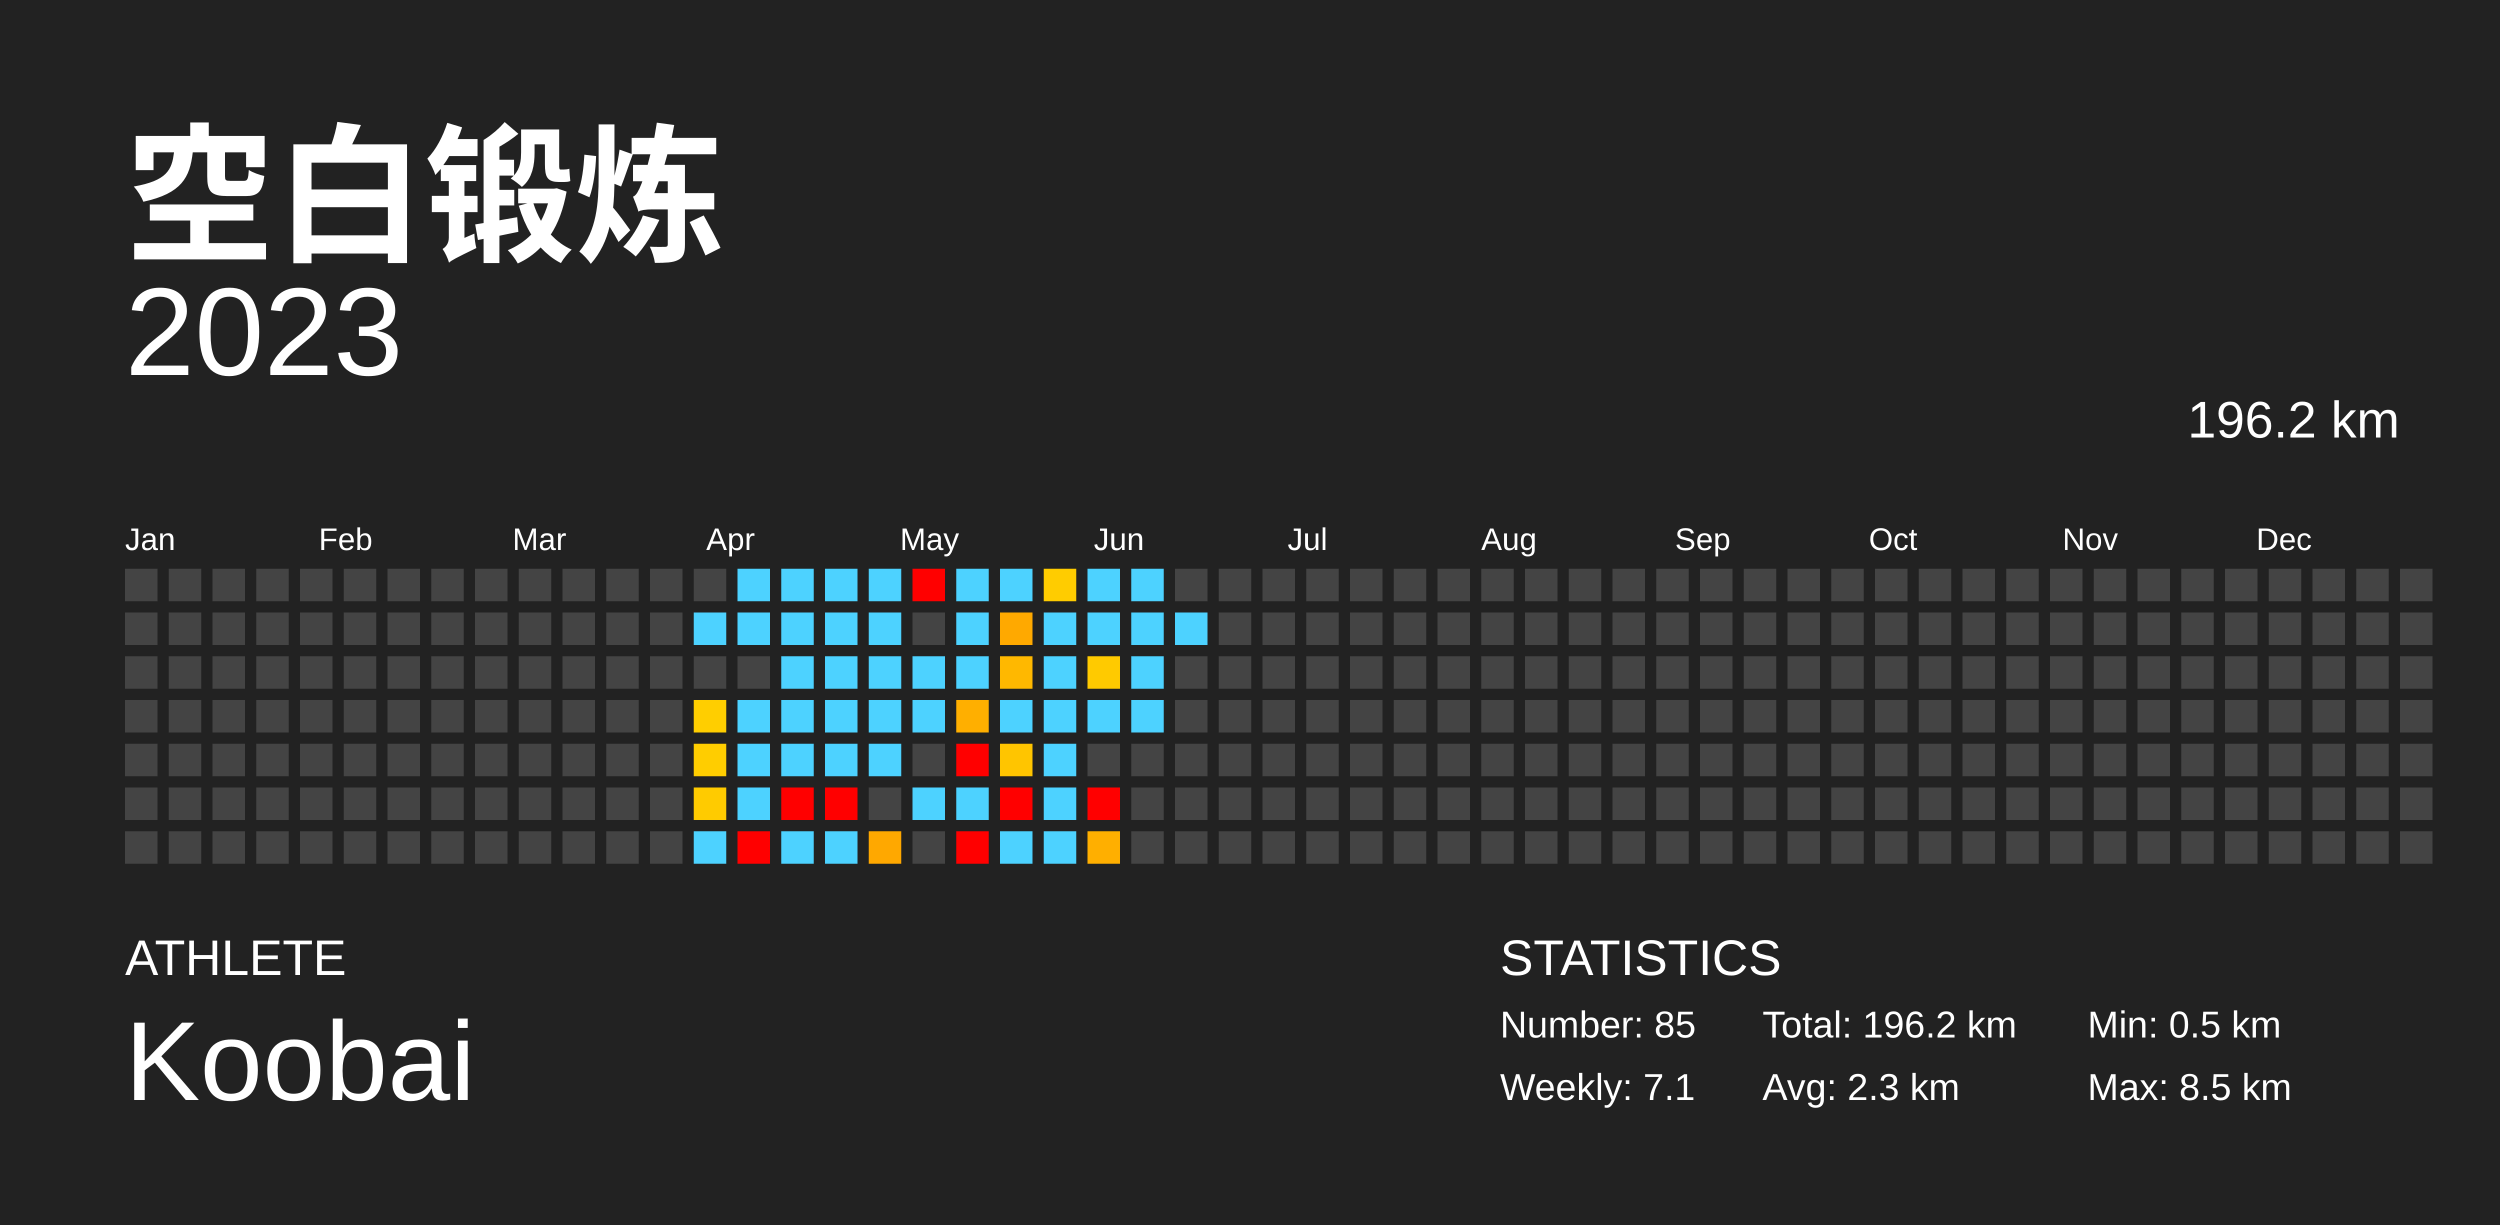
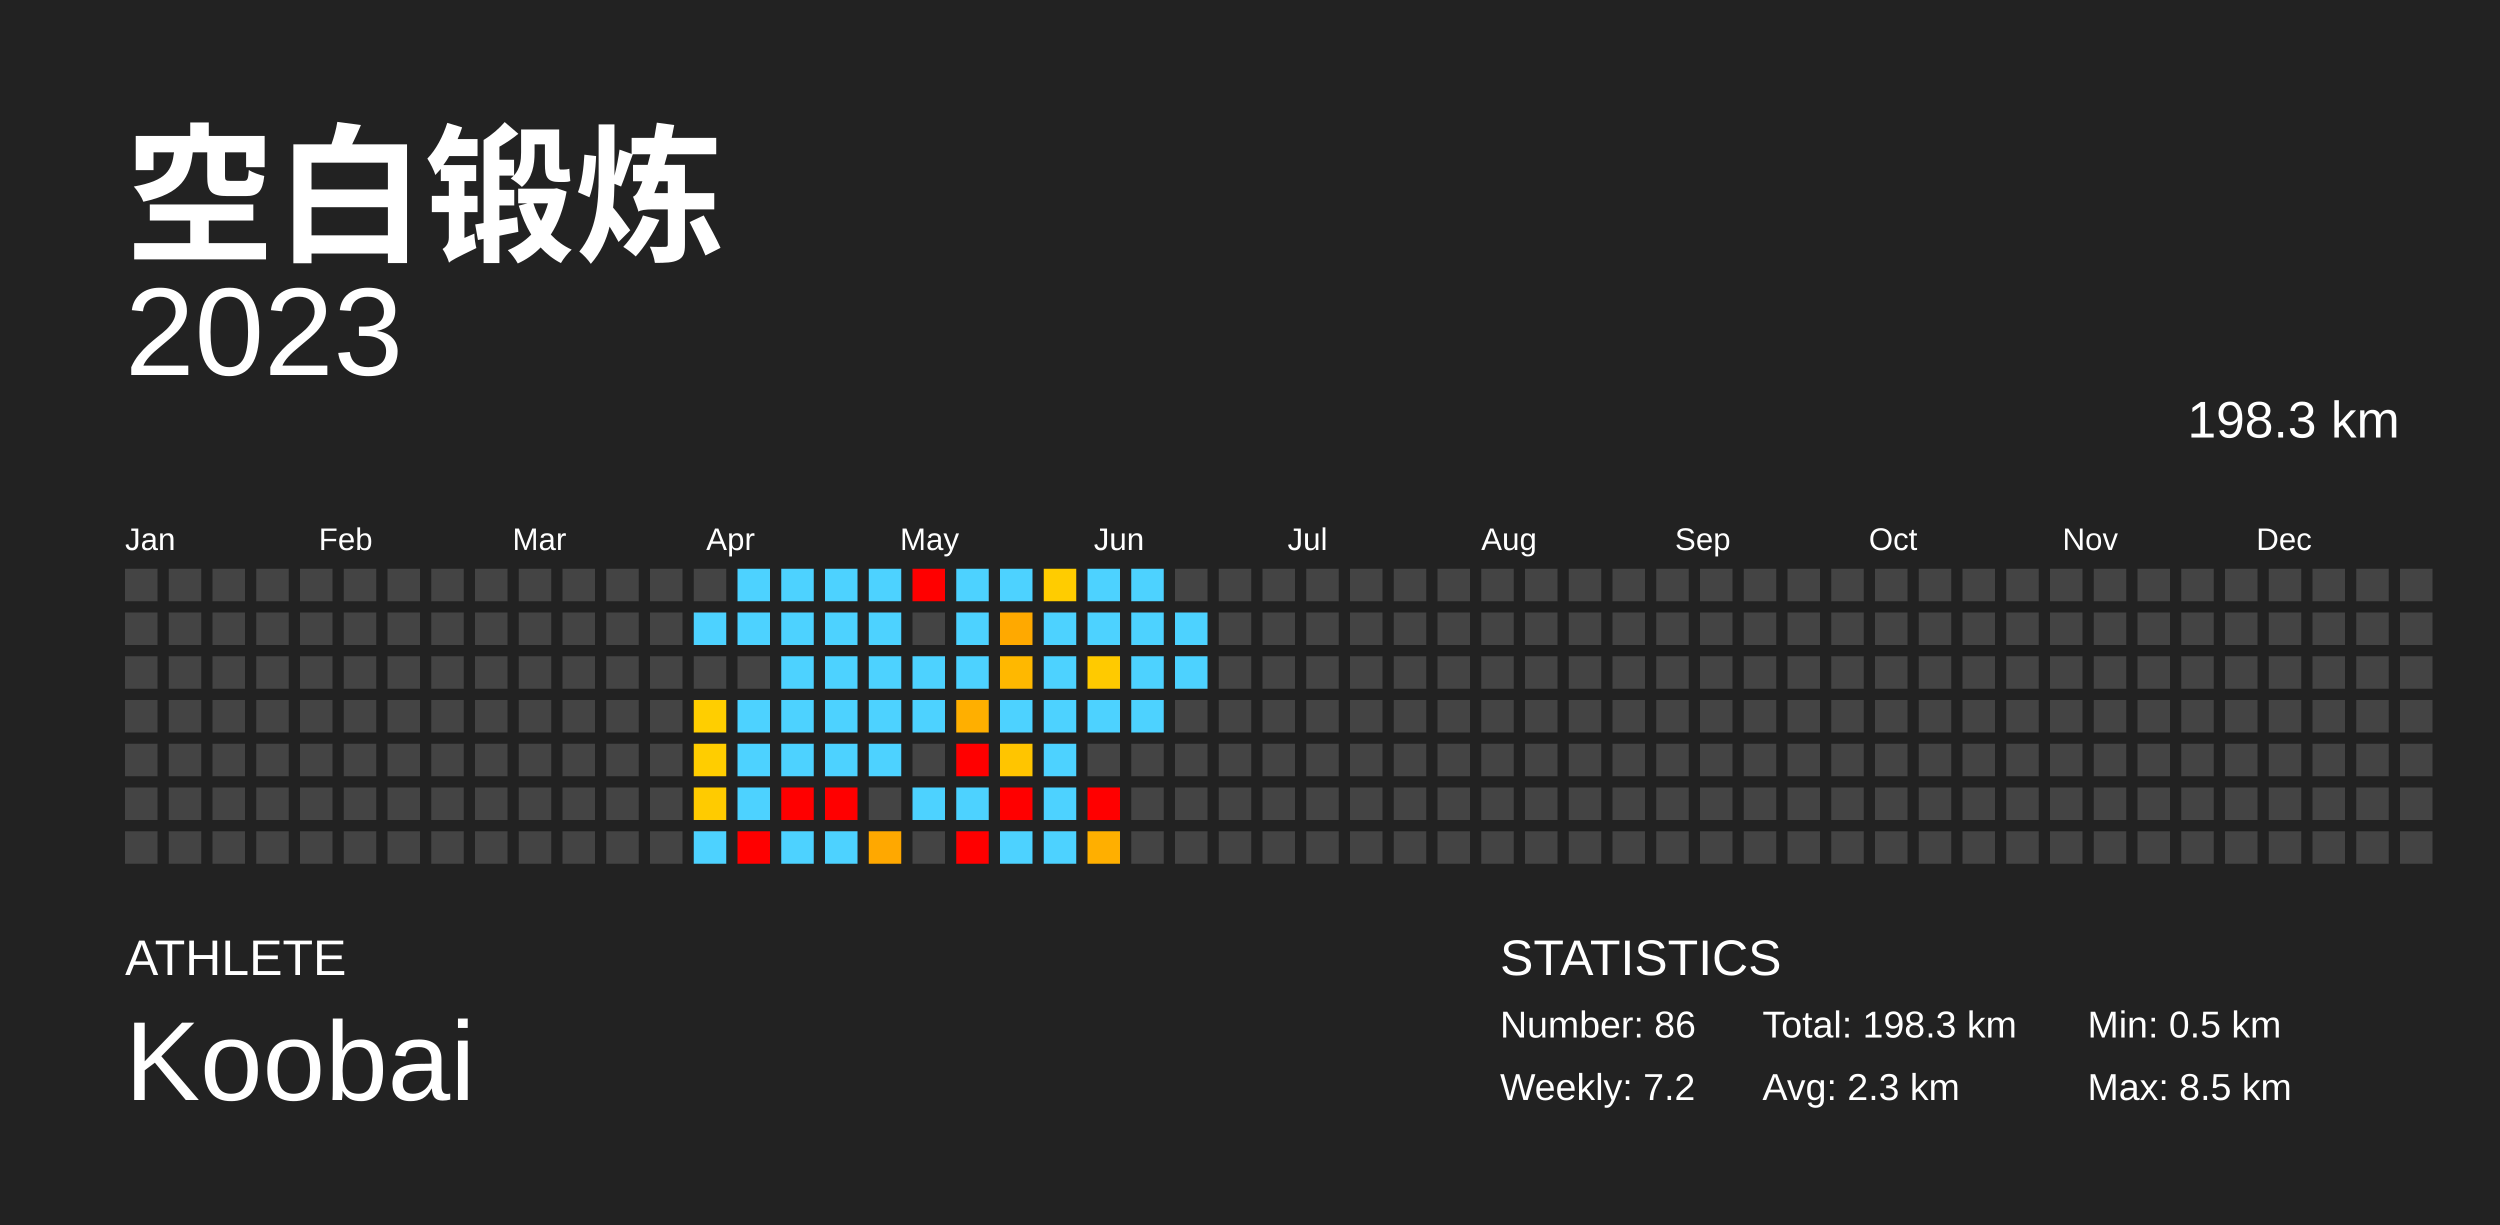
<svg xmlns="http://www.w3.org/2000/svg" baseProfile="full" height="98mm" version="1.1" viewBox="0,0,200,98" width="200mm">
  <defs />
  <rect fill="#222222" height="98" width="200" x="0" y="0" />
  <text fill="#FFFFFF" style="font-size:12px; font-family:Arial; font-weight:bold;" x="10" y="20">空白锻炼</text>
  <text fill="#FFFFFF" style="font-size:4px; font-family:Arial" x="10" y="78">ATHLETE</text>
  <text fill="#FFFFFF" style="font-size:9px; font-family:Arial" x="10" y="88">Koobai</text>
  <text fill="#FFFFFF" style="font-size:4px; font-family:Arial" x="120" y="78">STATISTICS</text>
-   <text fill="#FFFFFF" style="font-size:3px; font-family:Arial" x="120" y="83">Number: 85</text>
-   <text fill="#FFFFFF" style="font-size:3px; font-family:Arial" x="120" y="88">Weekly: 7.1</text>
-   <text fill="#FFFFFF" style="font-size:3px; font-family:Arial" x="141" y="83">Total: 196.2 km</text>
+   <text fill="#FFFFFF" style="font-size:3px; font-family:Arial" x="120" y="83">Number: 86</text>
+   <text fill="#FFFFFF" style="font-size:3px; font-family:Arial" x="120" y="88">Weekly: 7.2</text>
+   <text fill="#FFFFFF" style="font-size:3px; font-family:Arial" x="141" y="83">Total: 198.3 km</text>
  <text fill="#FFFFFF" style="font-size:3px; font-family:Arial" x="141" y="88">Avg: 2.3 km</text>
  <text fill="#FFFFFF" style="font-size:3px; font-family:Arial" x="167" y="83">Min: 0.5 km</text>
  <text fill="#FFFFFF" style="font-size:3px; font-family:Arial" x="167" y="88">Max: 8.5 km</text>
  <text alignment-baseline="hanging" fill="#FFFFFF" style="font-size:10.0px; font-family:Arial;" x="10" y="30">2023</text>
-   <text alignment-baseline="hanging" fill="#FFFFFF" style="font-size:4.125px; font-family:Arial;" x="175" y="35">196.2 km</text>
+   <text alignment-baseline="hanging" fill="#FFFFFF" style="font-size:4.125px; font-family:Arial;" x="175" y="35">198.3 km</text>
  <text fill="#FFFFFF" style="font-size:2.5px; font-family:Arial" x="10.0" y="44">Jan</text>
  <text fill="#FFFFFF" style="font-size:2.5px; font-family:Arial" x="25.5" y="44">Feb</text>
  <text fill="#FFFFFF" style="font-size:2.5px; font-family:Arial" x="41.0" y="44">Mar</text>
  <text fill="#FFFFFF" style="font-size:2.5px; font-family:Arial" x="56.5" y="44">Apr</text>
  <text fill="#FFFFFF" style="font-size:2.5px; font-family:Arial" x="72.0" y="44">May</text>
  <text fill="#FFFFFF" style="font-size:2.5px; font-family:Arial" x="87.5" y="44">Jun</text>
  <text fill="#FFFFFF" style="font-size:2.5px; font-family:Arial" x="103.0" y="44">Jul</text>
  <text fill="#FFFFFF" style="font-size:2.5px; font-family:Arial" x="118.5" y="44">Aug</text>
  <text fill="#FFFFFF" style="font-size:2.5px; font-family:Arial" x="134.0" y="44">Sep</text>
  <text fill="#FFFFFF" style="font-size:2.5px; font-family:Arial" x="149.5" y="44">Oct</text>
  <text fill="#FFFFFF" style="font-size:2.5px; font-family:Arial" x="165.0" y="44">Nov</text>
  <text fill="#FFFFFF" style="font-size:2.5px; font-family:Arial" x="180.5" y="44">Dec</text>
  <rect fill="#444444" height="2.6" width="2.6" x="10.0" y="45.5" />
  <rect fill="#444444" height="2.6" width="2.6" x="10.0" y="49.0" />
  <rect fill="#444444" height="2.6" width="2.6" x="10.0" y="52.5" />
  <rect fill="#444444" height="2.6" width="2.6" x="10.0" y="56.0" />
  <rect fill="#444444" height="2.6" width="2.6" x="10.0" y="59.5" />
  <rect fill="#444444" height="2.6" width="2.6" x="10.0" y="63.0" />
  <rect fill="#444444" height="2.6" width="2.6" x="10.0" y="66.5" />
  <rect fill="#444444" height="2.6" width="2.6" x="13.5" y="45.5" />
  <rect fill="#444444" height="2.6" width="2.6" x="13.5" y="49.0" />
  <rect fill="#444444" height="2.6" width="2.6" x="13.5" y="52.5" />
  <rect fill="#444444" height="2.6" width="2.6" x="13.5" y="56.0" />
  <rect fill="#444444" height="2.6" width="2.6" x="13.5" y="59.5" />
  <rect fill="#444444" height="2.6" width="2.6" x="13.5" y="63.0" />
  <rect fill="#444444" height="2.6" width="2.6" x="13.5" y="66.5" />
  <rect fill="#444444" height="2.6" width="2.6" x="17.0" y="45.5" />
  <rect fill="#444444" height="2.6" width="2.6" x="17.0" y="49.0" />
  <rect fill="#444444" height="2.6" width="2.6" x="17.0" y="52.5" />
  <rect fill="#444444" height="2.6" width="2.6" x="17.0" y="56.0" />
  <rect fill="#444444" height="2.6" width="2.6" x="17.0" y="59.5" />
  <rect fill="#444444" height="2.6" width="2.6" x="17.0" y="63.0" />
  <rect fill="#444444" height="2.6" width="2.6" x="17.0" y="66.5" />
  <rect fill="#444444" height="2.6" width="2.6" x="20.5" y="45.5" />
  <rect fill="#444444" height="2.6" width="2.6" x="20.5" y="49.0" />
  <rect fill="#444444" height="2.6" width="2.6" x="20.5" y="52.5" />
  <rect fill="#444444" height="2.6" width="2.6" x="20.5" y="56.0" />
  <rect fill="#444444" height="2.6" width="2.6" x="20.5" y="59.5" />
  <rect fill="#444444" height="2.6" width="2.6" x="20.5" y="63.0" />
  <rect fill="#444444" height="2.6" width="2.6" x="20.5" y="66.5" />
  <rect fill="#444444" height="2.6" width="2.6" x="24.0" y="45.5" />
  <rect fill="#444444" height="2.6" width="2.6" x="24.0" y="49.0" />
  <rect fill="#444444" height="2.6" width="2.6" x="24.0" y="52.5" />
  <rect fill="#444444" height="2.6" width="2.6" x="24.0" y="56.0" />
  <rect fill="#444444" height="2.6" width="2.6" x="24.0" y="59.5" />
  <rect fill="#444444" height="2.6" width="2.6" x="24.0" y="63.0" />
  <rect fill="#444444" height="2.6" width="2.6" x="24.0" y="66.5" />
  <rect fill="#444444" height="2.6" width="2.6" x="27.5" y="45.5" />
  <rect fill="#444444" height="2.6" width="2.6" x="27.5" y="49.0" />
  <rect fill="#444444" height="2.6" width="2.6" x="27.5" y="52.5" />
  <rect fill="#444444" height="2.6" width="2.6" x="27.5" y="56.0" />
  <rect fill="#444444" height="2.6" width="2.6" x="27.5" y="59.5" />
  <rect fill="#444444" height="2.6" width="2.6" x="27.5" y="63.0" />
  <rect fill="#444444" height="2.6" width="2.6" x="27.5" y="66.5" />
  <rect fill="#444444" height="2.6" width="2.6" x="31.0" y="45.5" />
  <rect fill="#444444" height="2.6" width="2.6" x="31.0" y="49.0" />
  <rect fill="#444444" height="2.6" width="2.6" x="31.0" y="52.5" />
  <rect fill="#444444" height="2.6" width="2.6" x="31.0" y="56.0" />
  <rect fill="#444444" height="2.6" width="2.6" x="31.0" y="59.5" />
  <rect fill="#444444" height="2.6" width="2.6" x="31.0" y="63.0" />
  <rect fill="#444444" height="2.6" width="2.6" x="31.0" y="66.5" />
  <rect fill="#444444" height="2.6" width="2.6" x="34.5" y="45.5" />
  <rect fill="#444444" height="2.6" width="2.6" x="34.5" y="49.0" />
  <rect fill="#444444" height="2.6" width="2.6" x="34.5" y="52.5" />
  <rect fill="#444444" height="2.6" width="2.6" x="34.5" y="56.0" />
  <rect fill="#444444" height="2.6" width="2.6" x="34.5" y="59.5" />
  <rect fill="#444444" height="2.6" width="2.6" x="34.5" y="63.0" />
  <rect fill="#444444" height="2.6" width="2.6" x="34.5" y="66.5" />
  <rect fill="#444444" height="2.6" width="2.6" x="38.0" y="45.5" />
  <rect fill="#444444" height="2.6" width="2.6" x="38.0" y="49.0" />
  <rect fill="#444444" height="2.6" width="2.6" x="38.0" y="52.5" />
  <rect fill="#444444" height="2.6" width="2.6" x="38.0" y="56.0" />
  <rect fill="#444444" height="2.6" width="2.6" x="38.0" y="59.5" />
  <rect fill="#444444" height="2.6" width="2.6" x="38.0" y="63.0" />
  <rect fill="#444444" height="2.6" width="2.6" x="38.0" y="66.5" />
  <rect fill="#444444" height="2.6" width="2.6" x="41.5" y="45.5" />
  <rect fill="#444444" height="2.6" width="2.6" x="41.5" y="49.0" />
  <rect fill="#444444" height="2.6" width="2.6" x="41.5" y="52.5" />
  <rect fill="#444444" height="2.6" width="2.6" x="41.5" y="56.0" />
  <rect fill="#444444" height="2.6" width="2.6" x="41.5" y="59.5" />
  <rect fill="#444444" height="2.6" width="2.6" x="41.5" y="63.0" />
  <rect fill="#444444" height="2.6" width="2.6" x="41.5" y="66.5" />
  <rect fill="#444444" height="2.6" width="2.6" x="45.0" y="45.5" />
  <rect fill="#444444" height="2.6" width="2.6" x="45.0" y="49.0" />
  <rect fill="#444444" height="2.6" width="2.6" x="45.0" y="52.5" />
  <rect fill="#444444" height="2.6" width="2.6" x="45.0" y="56.0" />
  <rect fill="#444444" height="2.6" width="2.6" x="45.0" y="59.5" />
  <rect fill="#444444" height="2.6" width="2.6" x="45.0" y="63.0" />
  <rect fill="#444444" height="2.6" width="2.6" x="45.0" y="66.5" />
  <rect fill="#444444" height="2.6" width="2.6" x="48.5" y="45.5" />
  <rect fill="#444444" height="2.6" width="2.6" x="48.5" y="49.0" />
  <rect fill="#444444" height="2.6" width="2.6" x="48.5" y="52.5" />
  <rect fill="#444444" height="2.6" width="2.6" x="48.5" y="56.0" />
  <rect fill="#444444" height="2.6" width="2.6" x="48.5" y="59.5" />
  <rect fill="#444444" height="2.6" width="2.6" x="48.5" y="63.0" />
  <rect fill="#444444" height="2.6" width="2.6" x="48.5" y="66.5" />
  <rect fill="#444444" height="2.6" width="2.6" x="52.0" y="45.5" />
  <rect fill="#444444" height="2.6" width="2.6" x="52.0" y="49.0" />
  <rect fill="#444444" height="2.6" width="2.6" x="52.0" y="52.5" />
  <rect fill="#444444" height="2.6" width="2.6" x="52.0" y="56.0" />
  <rect fill="#444444" height="2.6" width="2.6" x="52.0" y="59.5" />
  <rect fill="#444444" height="2.6" width="2.6" x="52.0" y="63.0" />
  <rect fill="#444444" height="2.6" width="2.6" x="52.0" y="66.5" />
  <rect fill="#444444" height="2.6" width="2.6" x="55.5" y="45.5" />
  <rect fill="#4dd2ff" height="2.6" width="2.6" x="55.5" y="49.0" />
  <rect fill="#444444" height="2.6" width="2.6" x="55.5" y="52.5" />
  <rect fill="#ffce00" height="2.6" width="2.6" x="55.5" y="56.0" />
  <rect fill="#ffcd00" height="2.6" width="2.6" x="55.5" y="59.5" />
  <rect fill="#ffcb00" height="2.6" width="2.6" x="55.5" y="63.0" />
  <rect fill="#4dd2ff" height="2.6" width="2.6" x="55.5" y="66.5" />
  <rect fill="#4dd2ff" height="2.6" width="2.6" x="59.0" y="45.5" />
  <rect fill="#4dd2ff" height="2.6" width="2.6" x="59.0" y="49.0" />
  <rect fill="#444444" height="2.6" width="2.6" x="59.0" y="52.5" />
  <rect fill="#4dd2ff" height="2.6" width="2.6" x="59.0" y="56.0" />
  <rect fill="#4dd2ff" height="2.6" width="2.6" x="59.0" y="59.5" />
  <rect fill="#4dd2ff" height="2.6" width="2.6" x="59.0" y="63.0" />
  <rect fill="red" height="2.6" width="2.6" x="59.0" y="66.5" />
  <rect fill="#4dd2ff" height="2.6" width="2.6" x="62.5" y="45.5" />
  <rect fill="#4dd2ff" height="2.6" width="2.6" x="62.5" y="49.0" />
  <rect fill="#4dd2ff" height="2.6" width="2.6" x="62.5" y="52.5" />
  <rect fill="#4dd2ff" height="2.6" width="2.6" x="62.5" y="56.0" />
  <rect fill="#4dd2ff" height="2.6" width="2.6" x="62.5" y="59.5" />
  <rect fill="red" height="2.6" width="2.6" x="62.5" y="63.0" />
  <rect fill="#4dd2ff" height="2.6" width="2.6" x="62.5" y="66.5" />
  <rect fill="#4dd2ff" height="2.6" width="2.6" x="66.0" y="45.5" />
  <rect fill="#4dd2ff" height="2.6" width="2.6" x="66.0" y="49.0" />
  <rect fill="#4dd2ff" height="2.6" width="2.6" x="66.0" y="52.5" />
  <rect fill="#4dd2ff" height="2.6" width="2.6" x="66.0" y="56.0" />
  <rect fill="#4dd2ff" height="2.6" width="2.6" x="66.0" y="59.5" />
  <rect fill="red" height="2.6" width="2.6" x="66.0" y="63.0" />
  <rect fill="#4dd2ff" height="2.6" width="2.6" x="66.0" y="66.5" />
  <rect fill="#4dd2ff" height="2.6" width="2.6" x="69.5" y="45.5" />
  <rect fill="#4dd2ff" height="2.6" width="2.6" x="69.5" y="49.0" />
  <rect fill="#4dd2ff" height="2.6" width="2.6" x="69.5" y="52.5" />
  <rect fill="#4dd2ff" height="2.6" width="2.6" x="69.5" y="56.0" />
  <rect fill="#4dd2ff" height="2.6" width="2.6" x="69.5" y="59.5" />
  <rect fill="#444444" height="2.6" width="2.6" x="69.5" y="63.0" />
  <rect fill="#ffa800" height="2.6" width="2.6" x="69.5" y="66.5" />
  <rect fill="red" height="2.6" width="2.6" x="73.0" y="45.5" />
  <rect fill="#444444" height="2.6" width="2.6" x="73.0" y="49.0" />
  <rect fill="#4dd2ff" height="2.6" width="2.6" x="73.0" y="52.5" />
  <rect fill="#4dd2ff" height="2.6" width="2.6" x="73.0" y="56.0" />
  <rect fill="#444444" height="2.6" width="2.6" x="73.0" y="59.5" />
  <rect fill="#4dd2ff" height="2.6" width="2.6" x="73.0" y="63.0" />
  <rect fill="#444444" height="2.6" width="2.6" x="73.0" y="66.5" />
  <rect fill="#4dd2ff" height="2.6" width="2.6" x="76.5" y="45.5" />
  <rect fill="#4dd2ff" height="2.6" width="2.6" x="76.5" y="49.0" />
  <rect fill="#4dd2ff" height="2.6" width="2.6" x="76.5" y="52.5" />
  <rect fill="#ffaf00" height="2.6" width="2.6" x="76.5" y="56.0" />
  <rect fill="red" height="2.6" width="2.6" x="76.5" y="59.5" />
  <rect fill="#4dd2ff" height="2.6" width="2.6" x="76.5" y="63.0" />
  <rect fill="red" height="2.6" width="2.6" x="76.5" y="66.5" />
  <rect fill="#4dd2ff" height="2.6" width="2.6" x="80.0" y="45.5" />
  <rect fill="#ffa900" height="2.6" width="2.6" x="80.0" y="49.0" />
  <rect fill="#ffb800" height="2.6" width="2.6" x="80.0" y="52.5" />
  <rect fill="#4dd2ff" height="2.6" width="2.6" x="80.0" y="56.0" />
  <rect fill="#ffc500" height="2.6" width="2.6" x="80.0" y="59.5" />
  <rect fill="red" height="2.6" width="2.6" x="80.0" y="63.0" />
  <rect fill="#4dd2ff" height="2.6" width="2.6" x="80.0" y="66.5" />
  <rect fill="#ffcc00" height="2.6" width="2.6" x="83.5" y="45.5" />
  <rect fill="#4dd2ff" height="2.6" width="2.6" x="83.5" y="49.0" />
  <rect fill="#4dd2ff" height="2.6" width="2.6" x="83.5" y="52.5" />
  <rect fill="#4dd2ff" height="2.6" width="2.6" x="83.5" y="56.0" />
  <rect fill="#4dd2ff" height="2.6" width="2.6" x="83.5" y="59.5" />
  <rect fill="#4dd2ff" height="2.6" width="2.6" x="83.5" y="63.0" />
  <rect fill="#4dd2ff" height="2.6" width="2.6" x="83.5" y="66.5" />
  <rect fill="#4dd2ff" height="2.6" width="2.6" x="87.0" y="45.5" />
  <rect fill="#4dd2ff" height="2.6" width="2.6" x="87.0" y="49.0" />
  <rect fill="#ffca00" height="2.6" width="2.6" x="87.0" y="52.5" />
  <rect fill="#4dd2ff" height="2.6" width="2.6" x="87.0" y="56.0" />
  <rect fill="#444444" height="2.6" width="2.6" x="87.0" y="59.5" />
  <rect fill="red" height="2.6" width="2.6" x="87.0" y="63.0" />
  <rect fill="#ffaf00" height="2.6" width="2.6" x="87.0" y="66.5" />
  <rect fill="#4dd2ff" height="2.6" width="2.6" x="90.5" y="45.5" />
  <rect fill="#4dd2ff" height="2.6" width="2.6" x="90.5" y="49.0" />
  <rect fill="#4dd2ff" height="2.6" width="2.6" x="90.5" y="52.5" />
  <rect fill="#4dd2ff" height="2.6" width="2.6" x="90.5" y="56.0" />
  <rect fill="#444444" height="2.6" width="2.6" x="90.5" y="59.5" />
  <rect fill="#444444" height="2.6" width="2.6" x="90.5" y="63.0" />
  <rect fill="#444444" height="2.6" width="2.6" x="90.5" y="66.5" />
  <rect fill="#444444" height="2.6" width="2.6" x="94.0" y="45.5" />
  <rect fill="#4dd2ff" height="2.6" width="2.6" x="94.0" y="49.0" />
-   <rect fill="#444444" height="2.6" width="2.6" x="94.0" y="52.5" />
+   <rect fill="#4dd2ff" height="2.6" width="2.6" x="94.0" y="52.5" />
  <rect fill="#444444" height="2.6" width="2.6" x="94.0" y="56.0" />
  <rect fill="#444444" height="2.6" width="2.6" x="94.0" y="59.5" />
  <rect fill="#444444" height="2.6" width="2.6" x="94.0" y="63.0" />
  <rect fill="#444444" height="2.6" width="2.6" x="94.0" y="66.5" />
  <rect fill="#444444" height="2.6" width="2.6" x="97.5" y="45.5" />
  <rect fill="#444444" height="2.6" width="2.6" x="97.5" y="49.0" />
  <rect fill="#444444" height="2.6" width="2.6" x="97.5" y="52.5" />
  <rect fill="#444444" height="2.6" width="2.6" x="97.5" y="56.0" />
  <rect fill="#444444" height="2.6" width="2.6" x="97.5" y="59.5" />
  <rect fill="#444444" height="2.6" width="2.6" x="97.5" y="63.0" />
  <rect fill="#444444" height="2.6" width="2.6" x="97.5" y="66.5" />
  <rect fill="#444444" height="2.6" width="2.6" x="101.0" y="45.5" />
  <rect fill="#444444" height="2.6" width="2.6" x="101.0" y="49.0" />
  <rect fill="#444444" height="2.6" width="2.6" x="101.0" y="52.5" />
  <rect fill="#444444" height="2.6" width="2.6" x="101.0" y="56.0" />
  <rect fill="#444444" height="2.6" width="2.6" x="101.0" y="59.5" />
  <rect fill="#444444" height="2.6" width="2.6" x="101.0" y="63.0" />
  <rect fill="#444444" height="2.6" width="2.6" x="101.0" y="66.5" />
  <rect fill="#444444" height="2.6" width="2.6" x="104.5" y="45.5" />
  <rect fill="#444444" height="2.6" width="2.6" x="104.5" y="49.0" />
  <rect fill="#444444" height="2.6" width="2.6" x="104.5" y="52.5" />
  <rect fill="#444444" height="2.6" width="2.6" x="104.5" y="56.0" />
  <rect fill="#444444" height="2.6" width="2.6" x="104.5" y="59.5" />
  <rect fill="#444444" height="2.6" width="2.6" x="104.5" y="63.0" />
  <rect fill="#444444" height="2.6" width="2.6" x="104.5" y="66.5" />
  <rect fill="#444444" height="2.6" width="2.6" x="108.0" y="45.5" />
  <rect fill="#444444" height="2.6" width="2.6" x="108.0" y="49.0" />
  <rect fill="#444444" height="2.6" width="2.6" x="108.0" y="52.5" />
  <rect fill="#444444" height="2.6" width="2.6" x="108.0" y="56.0" />
  <rect fill="#444444" height="2.6" width="2.6" x="108.0" y="59.5" />
  <rect fill="#444444" height="2.6" width="2.6" x="108.0" y="63.0" />
  <rect fill="#444444" height="2.6" width="2.6" x="108.0" y="66.5" />
  <rect fill="#444444" height="2.6" width="2.6" x="111.5" y="45.5" />
  <rect fill="#444444" height="2.6" width="2.6" x="111.5" y="49.0" />
  <rect fill="#444444" height="2.6" width="2.6" x="111.5" y="52.5" />
  <rect fill="#444444" height="2.6" width="2.6" x="111.5" y="56.0" />
  <rect fill="#444444" height="2.6" width="2.6" x="111.5" y="59.5" />
  <rect fill="#444444" height="2.6" width="2.6" x="111.5" y="63.0" />
  <rect fill="#444444" height="2.6" width="2.6" x="111.5" y="66.5" />
  <rect fill="#444444" height="2.6" width="2.6" x="115.0" y="45.5" />
  <rect fill="#444444" height="2.6" width="2.6" x="115.0" y="49.0" />
  <rect fill="#444444" height="2.6" width="2.6" x="115.0" y="52.5" />
  <rect fill="#444444" height="2.6" width="2.6" x="115.0" y="56.0" />
  <rect fill="#444444" height="2.6" width="2.6" x="115.0" y="59.5" />
  <rect fill="#444444" height="2.6" width="2.6" x="115.0" y="63.0" />
  <rect fill="#444444" height="2.6" width="2.6" x="115.0" y="66.5" />
  <rect fill="#444444" height="2.6" width="2.6" x="118.5" y="45.5" />
  <rect fill="#444444" height="2.6" width="2.6" x="118.5" y="49.0" />
  <rect fill="#444444" height="2.6" width="2.6" x="118.5" y="52.5" />
  <rect fill="#444444" height="2.6" width="2.6" x="118.5" y="56.0" />
  <rect fill="#444444" height="2.6" width="2.6" x="118.5" y="59.5" />
  <rect fill="#444444" height="2.6" width="2.6" x="118.5" y="63.0" />
  <rect fill="#444444" height="2.6" width="2.6" x="118.5" y="66.5" />
  <rect fill="#444444" height="2.6" width="2.6" x="122.0" y="45.5" />
  <rect fill="#444444" height="2.6" width="2.6" x="122.0" y="49.0" />
  <rect fill="#444444" height="2.6" width="2.6" x="122.0" y="52.5" />
  <rect fill="#444444" height="2.6" width="2.6" x="122.0" y="56.0" />
  <rect fill="#444444" height="2.6" width="2.6" x="122.0" y="59.5" />
  <rect fill="#444444" height="2.6" width="2.6" x="122.0" y="63.0" />
  <rect fill="#444444" height="2.6" width="2.6" x="122.0" y="66.5" />
  <rect fill="#444444" height="2.6" width="2.6" x="125.5" y="45.5" />
  <rect fill="#444444" height="2.6" width="2.6" x="125.5" y="49.0" />
  <rect fill="#444444" height="2.6" width="2.6" x="125.5" y="52.5" />
  <rect fill="#444444" height="2.6" width="2.6" x="125.5" y="56.0" />
  <rect fill="#444444" height="2.6" width="2.6" x="125.5" y="59.5" />
  <rect fill="#444444" height="2.6" width="2.6" x="125.5" y="63.0" />
  <rect fill="#444444" height="2.6" width="2.6" x="125.5" y="66.5" />
  <rect fill="#444444" height="2.6" width="2.6" x="129.0" y="45.5" />
  <rect fill="#444444" height="2.6" width="2.6" x="129.0" y="49.0" />
  <rect fill="#444444" height="2.6" width="2.6" x="129.0" y="52.5" />
  <rect fill="#444444" height="2.6" width="2.6" x="129.0" y="56.0" />
  <rect fill="#444444" height="2.6" width="2.6" x="129.0" y="59.5" />
  <rect fill="#444444" height="2.6" width="2.6" x="129.0" y="63.0" />
  <rect fill="#444444" height="2.6" width="2.6" x="129.0" y="66.5" />
  <rect fill="#444444" height="2.6" width="2.6" x="132.5" y="45.5" />
  <rect fill="#444444" height="2.6" width="2.6" x="132.5" y="49.0" />
  <rect fill="#444444" height="2.6" width="2.6" x="132.5" y="52.5" />
  <rect fill="#444444" height="2.6" width="2.6" x="132.5" y="56.0" />
  <rect fill="#444444" height="2.6" width="2.6" x="132.5" y="59.5" />
  <rect fill="#444444" height="2.6" width="2.6" x="132.5" y="63.0" />
  <rect fill="#444444" height="2.6" width="2.6" x="132.5" y="66.5" />
  <rect fill="#444444" height="2.6" width="2.6" x="136.0" y="45.5" />
  <rect fill="#444444" height="2.6" width="2.6" x="136.0" y="49.0" />
  <rect fill="#444444" height="2.6" width="2.6" x="136.0" y="52.5" />
  <rect fill="#444444" height="2.6" width="2.6" x="136.0" y="56.0" />
  <rect fill="#444444" height="2.6" width="2.6" x="136.0" y="59.5" />
  <rect fill="#444444" height="2.6" width="2.6" x="136.0" y="63.0" />
  <rect fill="#444444" height="2.6" width="2.6" x="136.0" y="66.5" />
  <rect fill="#444444" height="2.6" width="2.6" x="139.5" y="45.5" />
  <rect fill="#444444" height="2.6" width="2.6" x="139.5" y="49.0" />
  <rect fill="#444444" height="2.6" width="2.6" x="139.5" y="52.5" />
  <rect fill="#444444" height="2.6" width="2.6" x="139.5" y="56.0" />
  <rect fill="#444444" height="2.6" width="2.6" x="139.5" y="59.5" />
  <rect fill="#444444" height="2.6" width="2.6" x="139.5" y="63.0" />
  <rect fill="#444444" height="2.6" width="2.6" x="139.5" y="66.5" />
  <rect fill="#444444" height="2.6" width="2.6" x="143.0" y="45.5" />
  <rect fill="#444444" height="2.6" width="2.6" x="143.0" y="49.0" />
  <rect fill="#444444" height="2.6" width="2.6" x="143.0" y="52.5" />
  <rect fill="#444444" height="2.6" width="2.6" x="143.0" y="56.0" />
  <rect fill="#444444" height="2.6" width="2.6" x="143.0" y="59.5" />
  <rect fill="#444444" height="2.6" width="2.6" x="143.0" y="63.0" />
  <rect fill="#444444" height="2.6" width="2.6" x="143.0" y="66.5" />
  <rect fill="#444444" height="2.6" width="2.6" x="146.5" y="45.5" />
  <rect fill="#444444" height="2.6" width="2.6" x="146.5" y="49.0" />
  <rect fill="#444444" height="2.6" width="2.6" x="146.5" y="52.5" />
  <rect fill="#444444" height="2.6" width="2.6" x="146.5" y="56.0" />
  <rect fill="#444444" height="2.6" width="2.6" x="146.5" y="59.5" />
  <rect fill="#444444" height="2.6" width="2.6" x="146.5" y="63.0" />
  <rect fill="#444444" height="2.6" width="2.6" x="146.5" y="66.5" />
  <rect fill="#444444" height="2.6" width="2.6" x="150.0" y="45.5" />
  <rect fill="#444444" height="2.6" width="2.6" x="150.0" y="49.0" />
  <rect fill="#444444" height="2.6" width="2.6" x="150.0" y="52.5" />
  <rect fill="#444444" height="2.6" width="2.6" x="150.0" y="56.0" />
  <rect fill="#444444" height="2.6" width="2.6" x="150.0" y="59.5" />
  <rect fill="#444444" height="2.6" width="2.6" x="150.0" y="63.0" />
  <rect fill="#444444" height="2.6" width="2.6" x="150.0" y="66.5" />
  <rect fill="#444444" height="2.6" width="2.6" x="153.5" y="45.5" />
  <rect fill="#444444" height="2.6" width="2.6" x="153.5" y="49.0" />
  <rect fill="#444444" height="2.6" width="2.6" x="153.5" y="52.5" />
  <rect fill="#444444" height="2.6" width="2.6" x="153.5" y="56.0" />
  <rect fill="#444444" height="2.6" width="2.6" x="153.5" y="59.5" />
  <rect fill="#444444" height="2.6" width="2.6" x="153.5" y="63.0" />
  <rect fill="#444444" height="2.6" width="2.6" x="153.5" y="66.5" />
  <rect fill="#444444" height="2.6" width="2.6" x="157.0" y="45.5" />
  <rect fill="#444444" height="2.6" width="2.6" x="157.0" y="49.0" />
  <rect fill="#444444" height="2.6" width="2.6" x="157.0" y="52.5" />
  <rect fill="#444444" height="2.6" width="2.6" x="157.0" y="56.0" />
  <rect fill="#444444" height="2.6" width="2.6" x="157.0" y="59.5" />
  <rect fill="#444444" height="2.6" width="2.6" x="157.0" y="63.0" />
  <rect fill="#444444" height="2.6" width="2.6" x="157.0" y="66.5" />
  <rect fill="#444444" height="2.6" width="2.6" x="160.5" y="45.5" />
  <rect fill="#444444" height="2.6" width="2.6" x="160.5" y="49.0" />
  <rect fill="#444444" height="2.6" width="2.6" x="160.5" y="52.5" />
  <rect fill="#444444" height="2.6" width="2.6" x="160.5" y="56.0" />
  <rect fill="#444444" height="2.6" width="2.6" x="160.5" y="59.5" />
  <rect fill="#444444" height="2.6" width="2.6" x="160.5" y="63.0" />
  <rect fill="#444444" height="2.6" width="2.6" x="160.5" y="66.5" />
  <rect fill="#444444" height="2.6" width="2.6" x="164.0" y="45.5" />
  <rect fill="#444444" height="2.6" width="2.6" x="164.0" y="49.0" />
  <rect fill="#444444" height="2.6" width="2.6" x="164.0" y="52.5" />
  <rect fill="#444444" height="2.6" width="2.6" x="164.0" y="56.0" />
  <rect fill="#444444" height="2.6" width="2.6" x="164.0" y="59.5" />
  <rect fill="#444444" height="2.6" width="2.6" x="164.0" y="63.0" />
  <rect fill="#444444" height="2.6" width="2.6" x="164.0" y="66.5" />
  <rect fill="#444444" height="2.6" width="2.6" x="167.5" y="45.5" />
  <rect fill="#444444" height="2.6" width="2.6" x="167.5" y="49.0" />
  <rect fill="#444444" height="2.6" width="2.6" x="167.5" y="52.5" />
  <rect fill="#444444" height="2.6" width="2.6" x="167.5" y="56.0" />
  <rect fill="#444444" height="2.6" width="2.6" x="167.5" y="59.5" />
  <rect fill="#444444" height="2.6" width="2.6" x="167.5" y="63.0" />
  <rect fill="#444444" height="2.6" width="2.6" x="167.5" y="66.5" />
  <rect fill="#444444" height="2.6" width="2.6" x="171.0" y="45.5" />
  <rect fill="#444444" height="2.6" width="2.6" x="171.0" y="49.0" />
  <rect fill="#444444" height="2.6" width="2.6" x="171.0" y="52.5" />
  <rect fill="#444444" height="2.6" width="2.6" x="171.0" y="56.0" />
  <rect fill="#444444" height="2.6" width="2.6" x="171.0" y="59.5" />
  <rect fill="#444444" height="2.6" width="2.6" x="171.0" y="63.0" />
  <rect fill="#444444" height="2.6" width="2.6" x="171.0" y="66.5" />
  <rect fill="#444444" height="2.6" width="2.6" x="174.5" y="45.5" />
  <rect fill="#444444" height="2.6" width="2.6" x="174.5" y="49.0" />
  <rect fill="#444444" height="2.6" width="2.6" x="174.5" y="52.5" />
  <rect fill="#444444" height="2.6" width="2.6" x="174.5" y="56.0" />
  <rect fill="#444444" height="2.6" width="2.6" x="174.5" y="59.5" />
  <rect fill="#444444" height="2.6" width="2.6" x="174.5" y="63.0" />
  <rect fill="#444444" height="2.6" width="2.6" x="174.5" y="66.5" />
  <rect fill="#444444" height="2.6" width="2.6" x="178.0" y="45.5" />
  <rect fill="#444444" height="2.6" width="2.6" x="178.0" y="49.0" />
  <rect fill="#444444" height="2.6" width="2.6" x="178.0" y="52.5" />
  <rect fill="#444444" height="2.6" width="2.6" x="178.0" y="56.0" />
  <rect fill="#444444" height="2.6" width="2.6" x="178.0" y="59.5" />
  <rect fill="#444444" height="2.6" width="2.6" x="178.0" y="63.0" />
  <rect fill="#444444" height="2.6" width="2.6" x="178.0" y="66.5" />
  <rect fill="#444444" height="2.6" width="2.6" x="181.5" y="45.5" />
  <rect fill="#444444" height="2.6" width="2.6" x="181.5" y="49.0" />
  <rect fill="#444444" height="2.6" width="2.6" x="181.5" y="52.5" />
  <rect fill="#444444" height="2.6" width="2.6" x="181.5" y="56.0" />
  <rect fill="#444444" height="2.6" width="2.6" x="181.5" y="59.5" />
  <rect fill="#444444" height="2.6" width="2.6" x="181.5" y="63.0" />
  <rect fill="#444444" height="2.6" width="2.6" x="181.5" y="66.5" />
  <rect fill="#444444" height="2.6" width="2.6" x="185.0" y="45.5" />
  <rect fill="#444444" height="2.6" width="2.6" x="185.0" y="49.0" />
  <rect fill="#444444" height="2.6" width="2.6" x="185.0" y="52.5" />
  <rect fill="#444444" height="2.6" width="2.6" x="185.0" y="56.0" />
  <rect fill="#444444" height="2.6" width="2.6" x="185.0" y="59.5" />
  <rect fill="#444444" height="2.6" width="2.6" x="185.0" y="63.0" />
  <rect fill="#444444" height="2.6" width="2.6" x="185.0" y="66.5" />
  <rect fill="#444444" height="2.6" width="2.6" x="188.5" y="45.5" />
  <rect fill="#444444" height="2.6" width="2.6" x="188.5" y="49.0" />
  <rect fill="#444444" height="2.6" width="2.6" x="188.5" y="52.5" />
  <rect fill="#444444" height="2.6" width="2.6" x="188.5" y="56.0" />
  <rect fill="#444444" height="2.6" width="2.6" x="188.5" y="59.5" />
  <rect fill="#444444" height="2.6" width="2.6" x="188.5" y="63.0" />
  <rect fill="#444444" height="2.6" width="2.6" x="188.5" y="66.5" />
  <rect fill="#444444" height="2.6" width="2.6" x="192.0" y="45.5" />
  <rect fill="#444444" height="2.6" width="2.6" x="192.0" y="49.0" />
  <rect fill="#444444" height="2.6" width="2.6" x="192.0" y="52.5" />
  <rect fill="#444444" height="2.6" width="2.6" x="192.0" y="56.0" />
  <rect fill="#444444" height="2.6" width="2.6" x="192.0" y="59.5" />
  <rect fill="#444444" height="2.6" width="2.6" x="192.0" y="63.0" />
  <rect fill="#444444" height="2.6" width="2.6" x="192.0" y="66.5" />
</svg>
